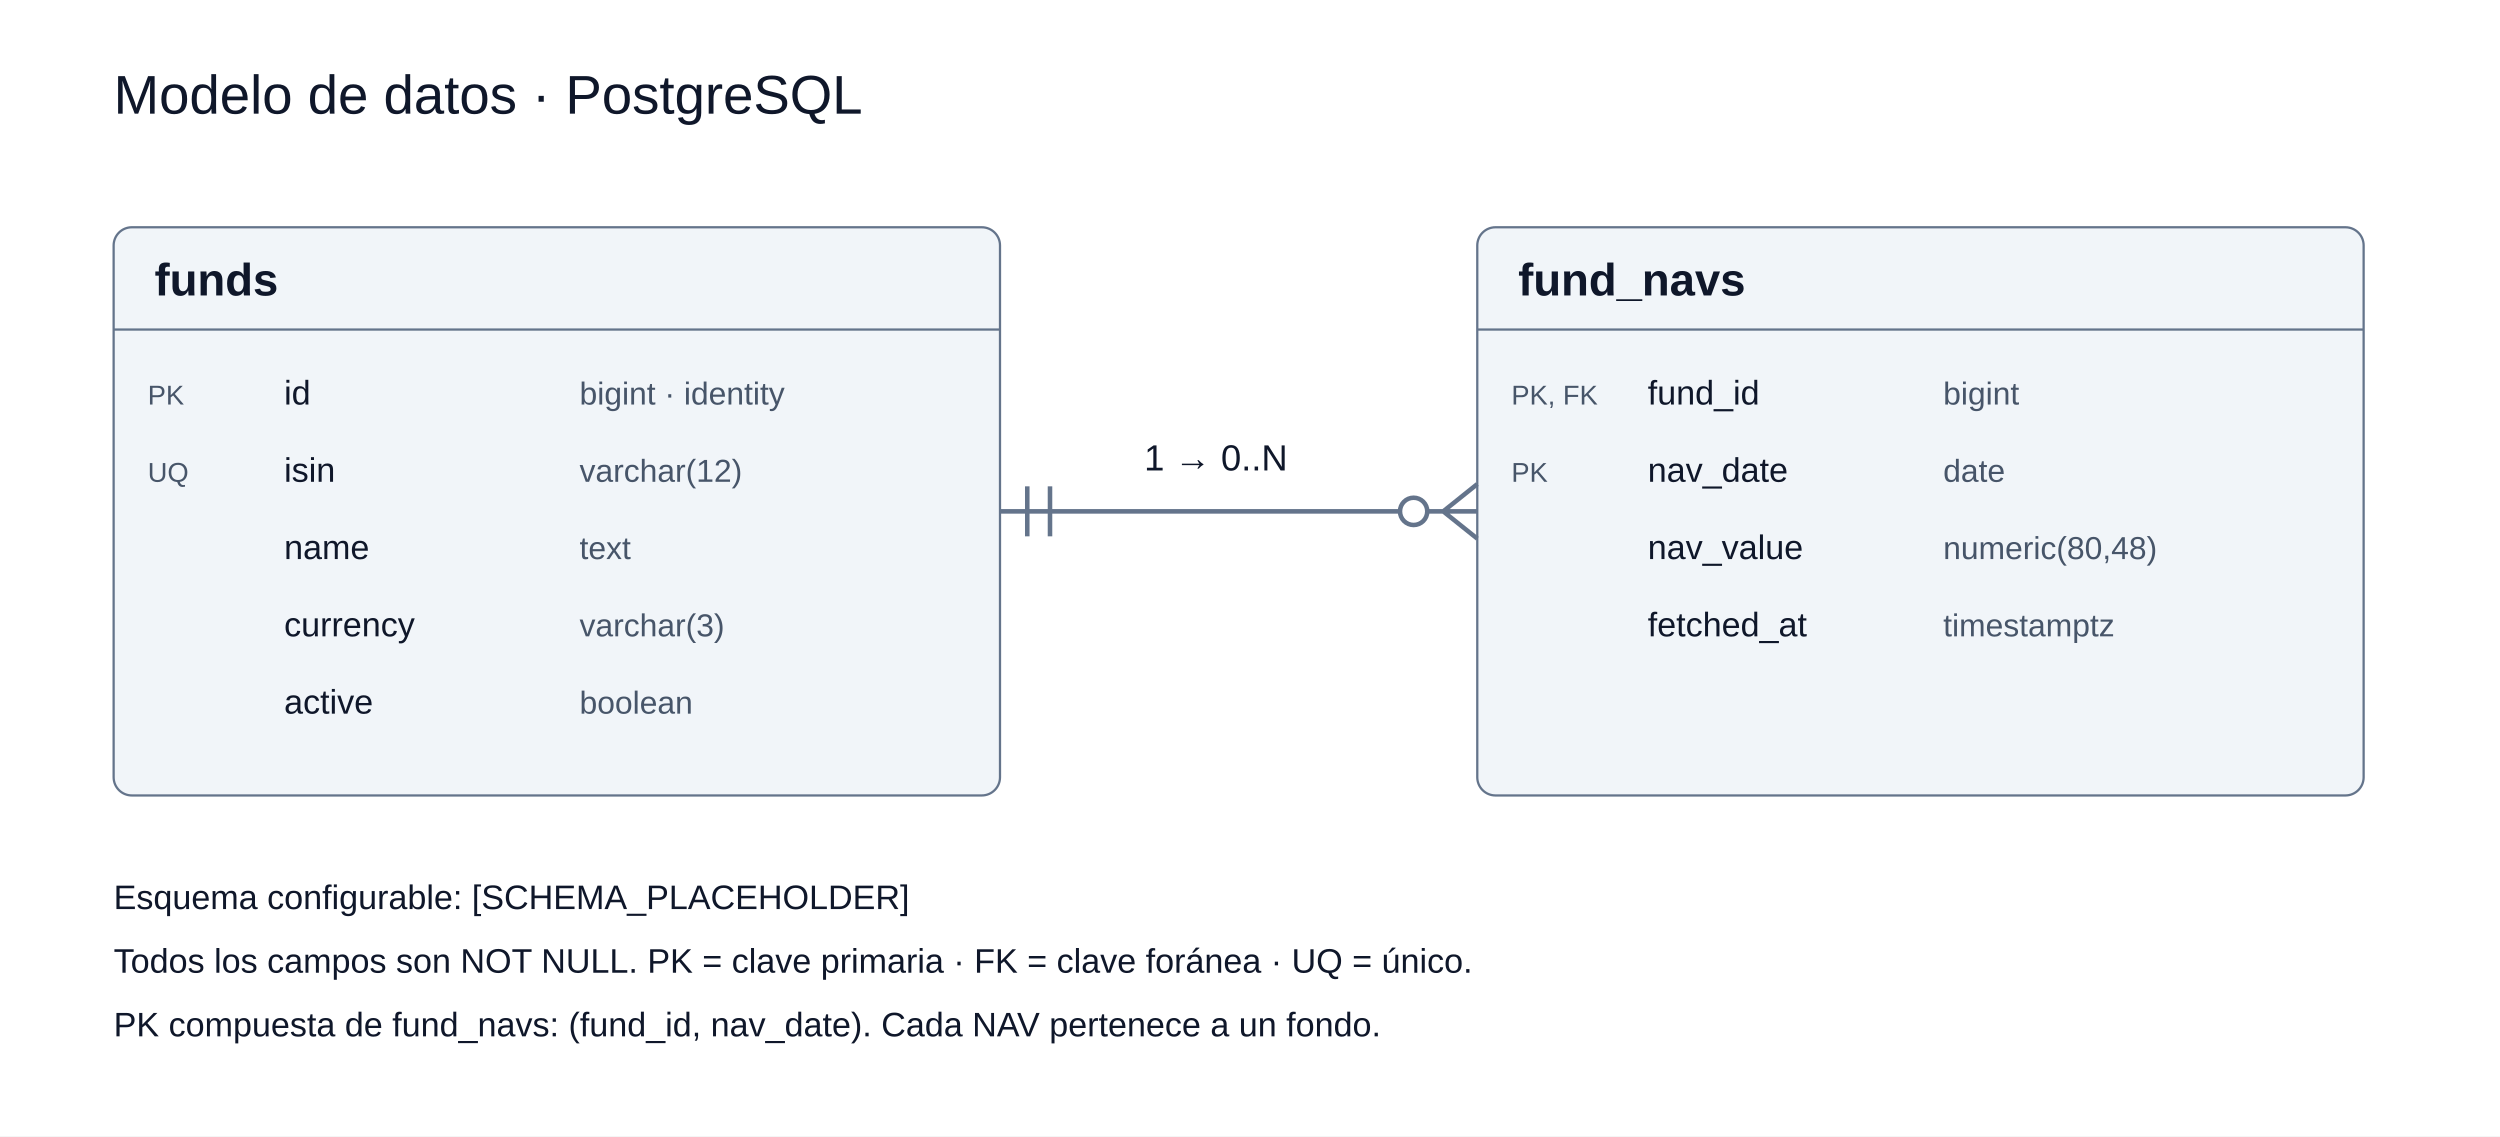
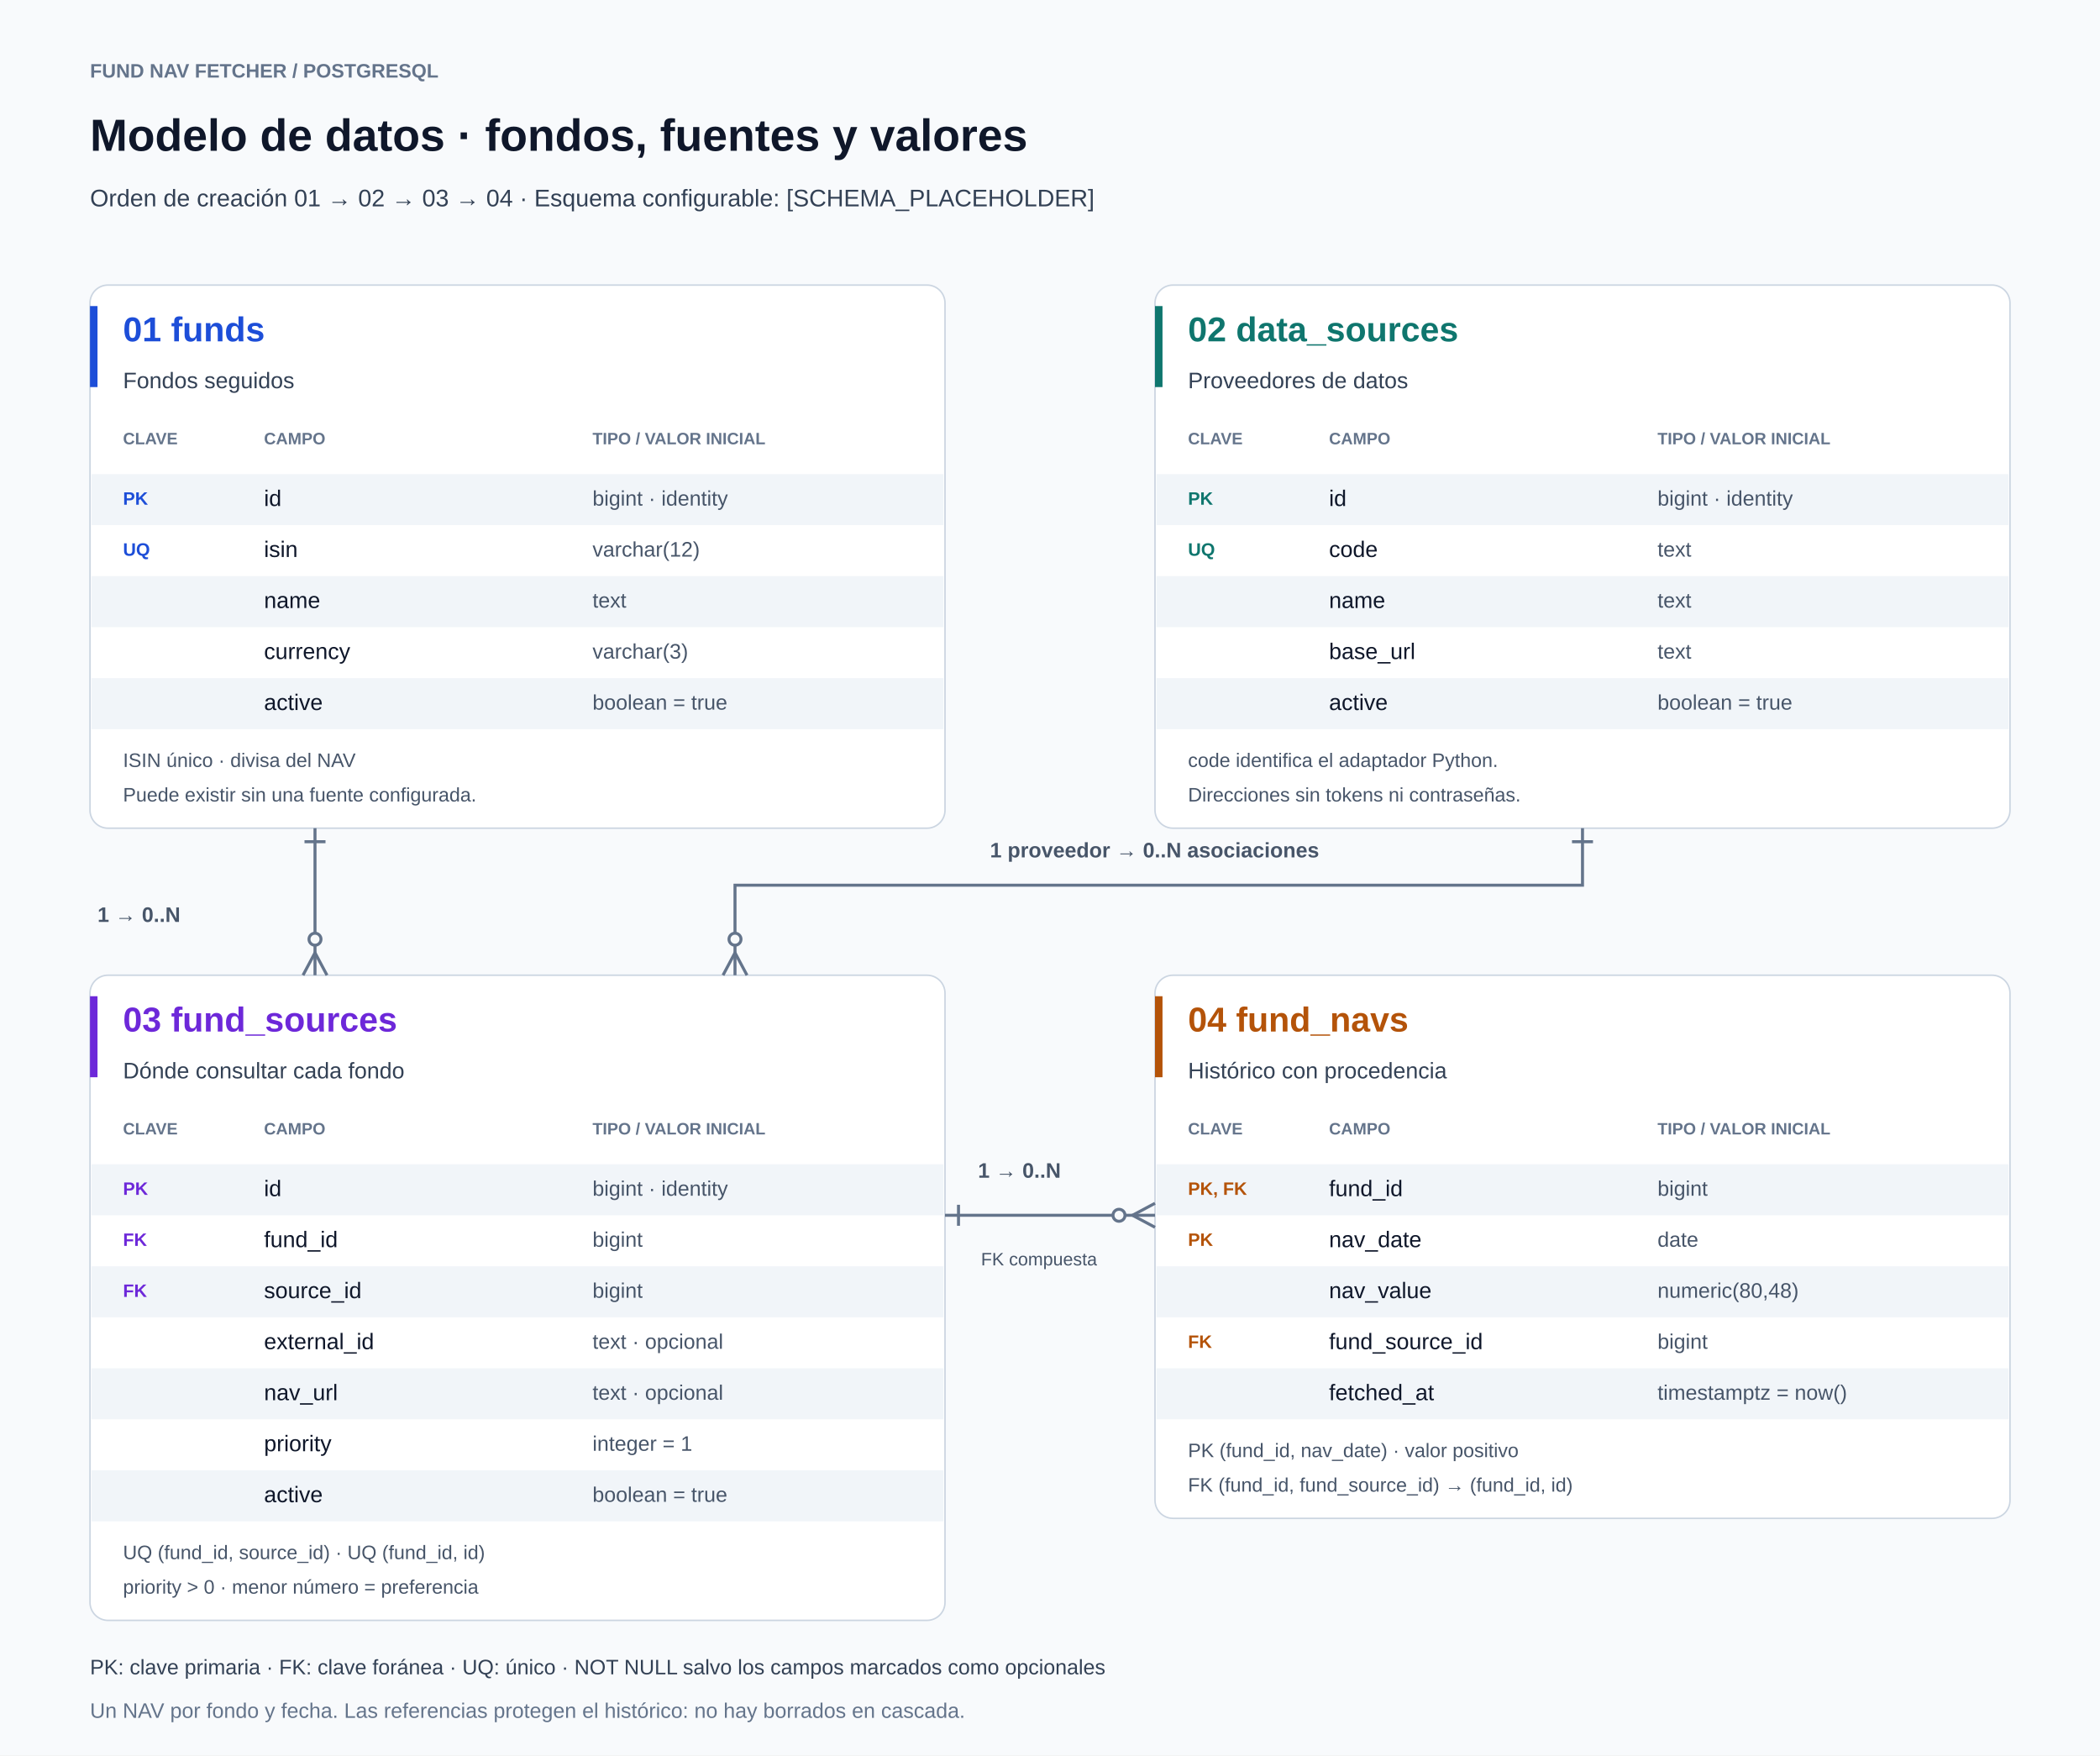
- <svg xmlns="http://www.w3.org/2000/svg" width="1100" height="500" viewBox="0 0 1100 500">
-   <rect width="1100" height="500" fill="white" />
-   <g font-family="Arial, sans-serif" fill="#0f172a">
-     <text x="50" y="50" font-size="24">Modelo de datos · PostgreSQL</text>
-     <rect x="50" y="100" width="390" height="250" rx="8" fill="#f1f5f9" stroke="#64748b" />
-     <text x="68" y="130" font-size="20" font-weight="bold">funds</text>
-     <path d="M50 145h390" stroke="#64748b" />
-     <text x="65" y="178" font-size="12" fill="#475569">PK</text>
-     <text x="125" y="178" font-size="15">id</text>
-     <text x="255" y="178" font-size="14" fill="#475569">bigint · identity</text>
-     <text x="65" y="212" font-size="12" fill="#475569">UQ</text>
-     <text x="125" y="212" font-size="15">isin</text>
-     <text x="255" y="212" font-size="14" fill="#475569">varchar(12)</text>
-     <text x="65" y="246" font-size="12" fill="#475569" />
-     <text x="125" y="246" font-size="15">name</text>
-     <text x="255" y="246" font-size="14" fill="#475569">text</text>
-     <text x="65" y="280" font-size="12" fill="#475569" />
-     <text x="125" y="280" font-size="15">currency</text>
-     <text x="255" y="280" font-size="14" fill="#475569">varchar(3)</text>
-     <text x="65" y="314" font-size="12" fill="#475569" />
-     <text x="125" y="314" font-size="15">active</text>
-     <text x="255" y="314" font-size="14" fill="#475569">boolean</text>
-     <rect x="650" y="100" width="390" height="250" rx="8" fill="#f1f5f9" stroke="#64748b" />
-     <text x="668" y="130" font-size="20" font-weight="bold">fund_navs</text>
-     <path d="M650 145h390" stroke="#64748b" />
-     <text x="665" y="178" font-size="12" fill="#475569">PK, FK</text>
-     <text x="725" y="178" font-size="15">fund_id</text>
-     <text x="855" y="178" font-size="14" fill="#475569">bigint</text>
-     <text x="665" y="212" font-size="12" fill="#475569">PK</text>
-     <text x="725" y="212" font-size="15">nav_date</text>
-     <text x="855" y="212" font-size="14" fill="#475569">date</text>
-     <text x="665" y="246" font-size="12" fill="#475569" />
-     <text x="725" y="246" font-size="15">nav_value</text>
-     <text x="855" y="246" font-size="14" fill="#475569">numeric(80,48)</text>
-     <text x="665" y="280" font-size="12" fill="#475569" />
-     <text x="725" y="280" font-size="15">fetched_at</text>
-     <text x="855" y="280" font-size="14" fill="#475569">timestamptz</text>
-     <path d="M440 225H650 M452 214V236 M462 214V236 M635 225L650 213 M635 225L650 237" fill="none" stroke="#64748b" stroke-width="2" />
-     <circle cx="622" cy="225" r="6" fill="white" stroke="#64748b" stroke-width="2" />
-     <text x="535" y="207" text-anchor="middle" font-size="16">1 → 0..N</text>
-     <text x="50" y="400" font-size="15">Esquema configurable: [SCHEMA_PLACEHOLDER]</text>
-     <text x="50" y="428" font-size="15">Todos los campos son NOT NULL. PK = clave primaria · FK = clave foránea · UQ = único.</text>
-     <text x="50" y="456" font-size="15">PK compuesta de fund_navs: (fund_id, nav_date). Cada NAV pertenece a un fondo.</text>
-   </g>
+ <svg xmlns="http://www.w3.org/2000/svg" width="1400" height="1170" viewBox="0 0 1400 1170" role="img" aria-labelledby="title desc">
+   <rect width="1400" height="1170" fill="#f8fafc" />
+   <text x="60" y="48.0" dominant-baseline="middle" font-family="Arial, sans-serif" font-size="13" fill="#64748b" font-weight="700">FUND NAV FETCHER  /  POSTGRESQL</text>
+   <text x="60" y="92.0" dominant-baseline="middle" font-family="Arial, sans-serif" font-size="30" fill="#0f172a" font-weight="700">Modelo de datos · fondos, fuentes y valores</text>
+   <text x="60" y="133.0" dominant-baseline="middle" font-family="Arial, sans-serif" font-size="16" fill="#334155" font-weight="400">Orden de creación 01 → 02 → 03 → 04   ·   Esquema configurable: [SCHEMA_PLACEHOLDER]</text>
+   <rect x="60" y="190" width="570" height="362" rx="12" fill="white" stroke="#cbd5e1" />
+   <rect x="60" y="204" width="5" height="54" fill="#1d4ed8" />
+   <text x="82" y="221.0" dominant-baseline="middle" font-family="Arial, sans-serif" font-size="23" fill="#1d4ed8" font-weight="700">01  funds</text>
+   <text x="82" y="254.5" dominant-baseline="middle" font-family="Arial, sans-serif" font-size="15" fill="#334155" font-weight="400">Fondos seguidos</text>
+   <text x="82" y="293.0" dominant-baseline="middle" font-family="Arial, sans-serif" font-size="11" fill="#64748b" font-weight="700">CLAVE</text>
+   <text x="176" y="293.0" dominant-baseline="middle" font-family="Arial, sans-serif" font-size="11" fill="#64748b" font-weight="700">CAMPO</text>
+   <text x="395" y="293.0" dominant-baseline="middle" font-family="Arial, sans-serif" font-size="11" fill="#64748b" font-weight="700">TIPO / VALOR INICIAL</text>
+   <rect x="61" y="316" width="568" height="34" fill="#f1f5f9" />
+   <text x="82" y="333.0" dominant-baseline="middle" font-family="Arial, sans-serif" font-size="12" fill="#1d4ed8" font-weight="700">PK</text>
+   <text x="176" y="333.0" dominant-baseline="middle" font-family="Arial, sans-serif" font-size="15" fill="#0f172a" font-weight="400">id</text>
+   <text x="395" y="333.0" dominant-baseline="middle" font-family="Arial, sans-serif" font-size="14" fill="#475569" font-weight="400">bigint · identity</text>
+   <text x="82" y="367.0" dominant-baseline="middle" font-family="Arial, sans-serif" font-size="12" fill="#1d4ed8" font-weight="700">UQ</text>
+   <text x="176" y="367.0" dominant-baseline="middle" font-family="Arial, sans-serif" font-size="15" fill="#0f172a" font-weight="400">isin</text>
+   <text x="395" y="367.0" dominant-baseline="middle" font-family="Arial, sans-serif" font-size="14" fill="#475569" font-weight="400">varchar(12)</text>
+   <rect x="61" y="384" width="568" height="34" fill="#f1f5f9" />
+   <text x="82" y="401.0" dominant-baseline="middle" font-family="Arial, sans-serif" font-size="12" fill="#1d4ed8" font-weight="700" />
+   <text x="176" y="401.0" dominant-baseline="middle" font-family="Arial, sans-serif" font-size="15" fill="#0f172a" font-weight="400">name</text>
+   <text x="395" y="401.0" dominant-baseline="middle" font-family="Arial, sans-serif" font-size="14" fill="#475569" font-weight="400">text</text>
+   <text x="82" y="435.0" dominant-baseline="middle" font-family="Arial, sans-serif" font-size="12" fill="#1d4ed8" font-weight="700" />
+   <text x="176" y="435.0" dominant-baseline="middle" font-family="Arial, sans-serif" font-size="15" fill="#0f172a" font-weight="400">currency</text>
+   <text x="395" y="435.0" dominant-baseline="middle" font-family="Arial, sans-serif" font-size="14" fill="#475569" font-weight="400">varchar(3)</text>
+   <rect x="61" y="452" width="568" height="34" fill="#f1f5f9" />
+   <text x="82" y="469.0" dominant-baseline="middle" font-family="Arial, sans-serif" font-size="12" fill="#1d4ed8" font-weight="700" />
+   <text x="176" y="469.0" dominant-baseline="middle" font-family="Arial, sans-serif" font-size="15" fill="#0f172a" font-weight="400">active</text>
+   <text x="395" y="469.0" dominant-baseline="middle" font-family="Arial, sans-serif" font-size="14" fill="#475569" font-weight="400">boolean = true</text>
+   <text x="82" y="507.5" dominant-baseline="middle" font-family="Arial, sans-serif" font-size="13" fill="#475569" font-weight="400">ISIN único · divisa del NAV</text>
+   <text x="82" y="530.5" dominant-baseline="middle" font-family="Arial, sans-serif" font-size="13" fill="#475569" font-weight="400">Puede existir sin una fuente configurada.</text>
+   <rect x="770" y="190" width="570" height="362" rx="12" fill="white" stroke="#cbd5e1" />
+   <rect x="770" y="204" width="5" height="54" fill="#0f766e" />
+   <text x="792" y="221.0" dominant-baseline="middle" font-family="Arial, sans-serif" font-size="23" fill="#0f766e" font-weight="700">02  data_sources</text>
+   <text x="792" y="254.5" dominant-baseline="middle" font-family="Arial, sans-serif" font-size="15" fill="#334155" font-weight="400">Proveedores de datos</text>
+   <text x="792" y="293.0" dominant-baseline="middle" font-family="Arial, sans-serif" font-size="11" fill="#64748b" font-weight="700">CLAVE</text>
+   <text x="886" y="293.0" dominant-baseline="middle" font-family="Arial, sans-serif" font-size="11" fill="#64748b" font-weight="700">CAMPO</text>
+   <text x="1105" y="293.0" dominant-baseline="middle" font-family="Arial, sans-serif" font-size="11" fill="#64748b" font-weight="700">TIPO / VALOR INICIAL</text>
+   <rect x="771" y="316" width="568" height="34" fill="#f1f5f9" />
+   <text x="792" y="333.0" dominant-baseline="middle" font-family="Arial, sans-serif" font-size="12" fill="#0f766e" font-weight="700">PK</text>
+   <text x="886" y="333.0" dominant-baseline="middle" font-family="Arial, sans-serif" font-size="15" fill="#0f172a" font-weight="400">id</text>
+   <text x="1105" y="333.0" dominant-baseline="middle" font-family="Arial, sans-serif" font-size="14" fill="#475569" font-weight="400">bigint · identity</text>
+   <text x="792" y="367.0" dominant-baseline="middle" font-family="Arial, sans-serif" font-size="12" fill="#0f766e" font-weight="700">UQ</text>
+   <text x="886" y="367.0" dominant-baseline="middle" font-family="Arial, sans-serif" font-size="15" fill="#0f172a" font-weight="400">code</text>
+   <text x="1105" y="367.0" dominant-baseline="middle" font-family="Arial, sans-serif" font-size="14" fill="#475569" font-weight="400">text</text>
+   <rect x="771" y="384" width="568" height="34" fill="#f1f5f9" />
+   <text x="792" y="401.0" dominant-baseline="middle" font-family="Arial, sans-serif" font-size="12" fill="#0f766e" font-weight="700" />
+   <text x="886" y="401.0" dominant-baseline="middle" font-family="Arial, sans-serif" font-size="15" fill="#0f172a" font-weight="400">name</text>
+   <text x="1105" y="401.0" dominant-baseline="middle" font-family="Arial, sans-serif" font-size="14" fill="#475569" font-weight="400">text</text>
+   <text x="792" y="435.0" dominant-baseline="middle" font-family="Arial, sans-serif" font-size="12" fill="#0f766e" font-weight="700" />
+   <text x="886" y="435.0" dominant-baseline="middle" font-family="Arial, sans-serif" font-size="15" fill="#0f172a" font-weight="400">base_url</text>
+   <text x="1105" y="435.0" dominant-baseline="middle" font-family="Arial, sans-serif" font-size="14" fill="#475569" font-weight="400">text</text>
+   <rect x="771" y="452" width="568" height="34" fill="#f1f5f9" />
+   <text x="792" y="469.0" dominant-baseline="middle" font-family="Arial, sans-serif" font-size="12" fill="#0f766e" font-weight="700" />
+   <text x="886" y="469.0" dominant-baseline="middle" font-family="Arial, sans-serif" font-size="15" fill="#0f172a" font-weight="400">active</text>
+   <text x="1105" y="469.0" dominant-baseline="middle" font-family="Arial, sans-serif" font-size="14" fill="#475569" font-weight="400">boolean = true</text>
+   <text x="792" y="507.5" dominant-baseline="middle" font-family="Arial, sans-serif" font-size="13" fill="#475569" font-weight="400">code identifica el adaptador Python.</text>
+   <text x="792" y="530.5" dominant-baseline="middle" font-family="Arial, sans-serif" font-size="13" fill="#475569" font-weight="400">Direcciones sin tokens ni contraseñas.</text>
+   <rect x="60" y="650" width="570" height="430" rx="12" fill="white" stroke="#cbd5e1" />
+   <rect x="60" y="664" width="5" height="54" fill="#6d28d9" />
+   <text x="82" y="681.0" dominant-baseline="middle" font-family="Arial, sans-serif" font-size="23" fill="#6d28d9" font-weight="700">03  fund_sources</text>
+   <text x="82" y="714.5" dominant-baseline="middle" font-family="Arial, sans-serif" font-size="15" fill="#334155" font-weight="400">Dónde consultar cada fondo</text>
+   <text x="82" y="753.0" dominant-baseline="middle" font-family="Arial, sans-serif" font-size="11" fill="#64748b" font-weight="700">CLAVE</text>
+   <text x="176" y="753.0" dominant-baseline="middle" font-family="Arial, sans-serif" font-size="11" fill="#64748b" font-weight="700">CAMPO</text>
+   <text x="395" y="753.0" dominant-baseline="middle" font-family="Arial, sans-serif" font-size="11" fill="#64748b" font-weight="700">TIPO / VALOR INICIAL</text>
+   <rect x="61" y="776" width="568" height="34" fill="#f1f5f9" />
+   <text x="82" y="793.0" dominant-baseline="middle" font-family="Arial, sans-serif" font-size="12" fill="#6d28d9" font-weight="700">PK</text>
+   <text x="176" y="793.0" dominant-baseline="middle" font-family="Arial, sans-serif" font-size="15" fill="#0f172a" font-weight="400">id</text>
+   <text x="395" y="793.0" dominant-baseline="middle" font-family="Arial, sans-serif" font-size="14" fill="#475569" font-weight="400">bigint · identity</text>
+   <text x="82" y="827.0" dominant-baseline="middle" font-family="Arial, sans-serif" font-size="12" fill="#6d28d9" font-weight="700">FK</text>
+   <text x="176" y="827.0" dominant-baseline="middle" font-family="Arial, sans-serif" font-size="15" fill="#0f172a" font-weight="400">fund_id</text>
+   <text x="395" y="827.0" dominant-baseline="middle" font-family="Arial, sans-serif" font-size="14" fill="#475569" font-weight="400">bigint</text>
+   <rect x="61" y="844" width="568" height="34" fill="#f1f5f9" />
+   <text x="82" y="861.0" dominant-baseline="middle" font-family="Arial, sans-serif" font-size="12" fill="#6d28d9" font-weight="700">FK</text>
+   <text x="176" y="861.0" dominant-baseline="middle" font-family="Arial, sans-serif" font-size="15" fill="#0f172a" font-weight="400">source_id</text>
+   <text x="395" y="861.0" dominant-baseline="middle" font-family="Arial, sans-serif" font-size="14" fill="#475569" font-weight="400">bigint</text>
+   <text x="82" y="895.0" dominant-baseline="middle" font-family="Arial, sans-serif" font-size="12" fill="#6d28d9" font-weight="700" />
+   <text x="176" y="895.0" dominant-baseline="middle" font-family="Arial, sans-serif" font-size="15" fill="#0f172a" font-weight="400">external_id</text>
+   <text x="395" y="895.0" dominant-baseline="middle" font-family="Arial, sans-serif" font-size="14" fill="#475569" font-weight="400">text · opcional</text>
+   <rect x="61" y="912" width="568" height="34" fill="#f1f5f9" />
+   <text x="82" y="929.0" dominant-baseline="middle" font-family="Arial, sans-serif" font-size="12" fill="#6d28d9" font-weight="700" />
+   <text x="176" y="929.0" dominant-baseline="middle" font-family="Arial, sans-serif" font-size="15" fill="#0f172a" font-weight="400">nav_url</text>
+   <text x="395" y="929.0" dominant-baseline="middle" font-family="Arial, sans-serif" font-size="14" fill="#475569" font-weight="400">text · opcional</text>
+   <text x="82" y="963.0" dominant-baseline="middle" font-family="Arial, sans-serif" font-size="12" fill="#6d28d9" font-weight="700" />
+   <text x="176" y="963.0" dominant-baseline="middle" font-family="Arial, sans-serif" font-size="15" fill="#0f172a" font-weight="400">priority</text>
+   <text x="395" y="963.0" dominant-baseline="middle" font-family="Arial, sans-serif" font-size="14" fill="#475569" font-weight="400">integer = 1</text>
+   <rect x="61" y="980" width="568" height="34" fill="#f1f5f9" />
+   <text x="82" y="997.0" dominant-baseline="middle" font-family="Arial, sans-serif" font-size="12" fill="#6d28d9" font-weight="700" />
+   <text x="176" y="997.0" dominant-baseline="middle" font-family="Arial, sans-serif" font-size="15" fill="#0f172a" font-weight="400">active</text>
+   <text x="395" y="997.0" dominant-baseline="middle" font-family="Arial, sans-serif" font-size="14" fill="#475569" font-weight="400">boolean = true</text>
+   <text x="82" y="1035.5" dominant-baseline="middle" font-family="Arial, sans-serif" font-size="13" fill="#475569" font-weight="400">UQ (fund_id, source_id) · UQ (fund_id, id)</text>
+   <text x="82" y="1058.5" dominant-baseline="middle" font-family="Arial, sans-serif" font-size="13" fill="#475569" font-weight="400">priority &gt; 0 · menor número = preferencia</text>
+   <rect x="770" y="650" width="570" height="362" rx="12" fill="white" stroke="#cbd5e1" />
+   <rect x="770" y="664" width="5" height="54" fill="#b45309" />
+   <text x="792" y="681.0" dominant-baseline="middle" font-family="Arial, sans-serif" font-size="23" fill="#b45309" font-weight="700">04  fund_navs</text>
+   <text x="792" y="714.5" dominant-baseline="middle" font-family="Arial, sans-serif" font-size="15" fill="#334155" font-weight="400">Histórico con procedencia</text>
+   <text x="792" y="753.0" dominant-baseline="middle" font-family="Arial, sans-serif" font-size="11" fill="#64748b" font-weight="700">CLAVE</text>
+   <text x="886" y="753.0" dominant-baseline="middle" font-family="Arial, sans-serif" font-size="11" fill="#64748b" font-weight="700">CAMPO</text>
+   <text x="1105" y="753.0" dominant-baseline="middle" font-family="Arial, sans-serif" font-size="11" fill="#64748b" font-weight="700">TIPO / VALOR INICIAL</text>
+   <rect x="771" y="776" width="568" height="34" fill="#f1f5f9" />
+   <text x="792" y="793.0" dominant-baseline="middle" font-family="Arial, sans-serif" font-size="12" fill="#b45309" font-weight="700">PK, FK</text>
+   <text x="886" y="793.0" dominant-baseline="middle" font-family="Arial, sans-serif" font-size="15" fill="#0f172a" font-weight="400">fund_id</text>
+   <text x="1105" y="793.0" dominant-baseline="middle" font-family="Arial, sans-serif" font-size="14" fill="#475569" font-weight="400">bigint</text>
+   <text x="792" y="827.0" dominant-baseline="middle" font-family="Arial, sans-serif" font-size="12" fill="#b45309" font-weight="700">PK</text>
+   <text x="886" y="827.0" dominant-baseline="middle" font-family="Arial, sans-serif" font-size="15" fill="#0f172a" font-weight="400">nav_date</text>
+   <text x="1105" y="827.0" dominant-baseline="middle" font-family="Arial, sans-serif" font-size="14" fill="#475569" font-weight="400">date</text>
+   <rect x="771" y="844" width="568" height="34" fill="#f1f5f9" />
+   <text x="792" y="861.0" dominant-baseline="middle" font-family="Arial, sans-serif" font-size="12" fill="#b45309" font-weight="700" />
+   <text x="886" y="861.0" dominant-baseline="middle" font-family="Arial, sans-serif" font-size="15" fill="#0f172a" font-weight="400">nav_value</text>
+   <text x="1105" y="861.0" dominant-baseline="middle" font-family="Arial, sans-serif" font-size="14" fill="#475569" font-weight="400">numeric(80,48)</text>
+   <text x="792" y="895.0" dominant-baseline="middle" font-family="Arial, sans-serif" font-size="12" fill="#b45309" font-weight="700">FK</text>
+   <text x="886" y="895.0" dominant-baseline="middle" font-family="Arial, sans-serif" font-size="15" fill="#0f172a" font-weight="400">fund_source_id</text>
+   <text x="1105" y="895.0" dominant-baseline="middle" font-family="Arial, sans-serif" font-size="14" fill="#475569" font-weight="400">bigint</text>
+   <rect x="771" y="912" width="568" height="34" fill="#f1f5f9" />
+   <text x="792" y="929.0" dominant-baseline="middle" font-family="Arial, sans-serif" font-size="12" fill="#b45309" font-weight="700" />
+   <text x="886" y="929.0" dominant-baseline="middle" font-family="Arial, sans-serif" font-size="15" fill="#0f172a" font-weight="400">fetched_at</text>
+   <text x="1105" y="929.0" dominant-baseline="middle" font-family="Arial, sans-serif" font-size="14" fill="#475569" font-weight="400">timestamptz = now()</text>
+   <text x="792" y="967.5" dominant-baseline="middle" font-family="Arial, sans-serif" font-size="13" fill="#475569" font-weight="400">PK (fund_id, nav_date) · valor positivo</text>
+   <text x="792" y="990.5" dominant-baseline="middle" font-family="Arial, sans-serif" font-size="13" fill="#475569" font-weight="400">FK (fund_id, fund_source_id) → (fund_id, id)</text>
+   <polyline points="210,552 210,650" fill="none" stroke="#64748b" stroke-width="2" />
+   <path d="M 203 561 H 217 M 202 650 L 210 635 L 218 650" fill="none" stroke="#64748b" stroke-width="2" />
+   <circle cx="210" cy="626" r="4" fill="#f8fafc" stroke="#64748b" stroke-width="2" />
+   <polyline points="1055,552 1055,590 490,590 490,650" fill="none" stroke="#64748b" stroke-width="2" />
+   <path d="M 1048 561 H 1062 M 482 650 L 490 635 L 498 650" fill="none" stroke="#64748b" stroke-width="2" />
+   <circle cx="490" cy="626" r="4" fill="#f8fafc" stroke="#64748b" stroke-width="2" />
+   <polyline points="630,810 770,810" fill="none" stroke="#64748b" stroke-width="2" />
+   <path d="M 639 803 V 817 M 770 802 L 755 810 L 770 818" fill="none" stroke="#64748b" stroke-width="2" />
+   <circle cx="746" cy="810" r="4" fill="#f8fafc" stroke="#64748b" stroke-width="2" />
+   <text x="65" y="610.5" dominant-baseline="middle" font-family="Arial, sans-serif" font-size="14" fill="#475569" font-weight="700">1 → 0..N</text>
+   <text x="660" y="567.5" dominant-baseline="middle" font-family="Arial, sans-serif" font-size="14" fill="#475569" font-weight="700">1 proveedor → 0..N asociaciones</text>
+   <text x="652" y="781.0" dominant-baseline="middle" font-family="Arial, sans-serif" font-size="14" fill="#475569" font-weight="700">1 → 0..N</text>
+   <text x="654" y="840.0" dominant-baseline="middle" font-family="Arial, sans-serif" font-size="12" fill="#475569" font-weight="400">FK compuesta</text>
+   <text x="60" y="1112.0" dominant-baseline="middle" font-family="Arial, sans-serif" font-size="14" fill="#334155" font-weight="400">PK: clave primaria   ·   FK: clave foránea   ·   UQ: único   ·   NOT NULL salvo los campos marcados como opcionales</text>
+   <text x="60" y="1141.0" dominant-baseline="middle" font-family="Arial, sans-serif" font-size="14" fill="#64748b" font-weight="400">Un NAV por fondo y fecha. Las referencias protegen el histórico: no hay borrados en cascada.</text>
</svg>
